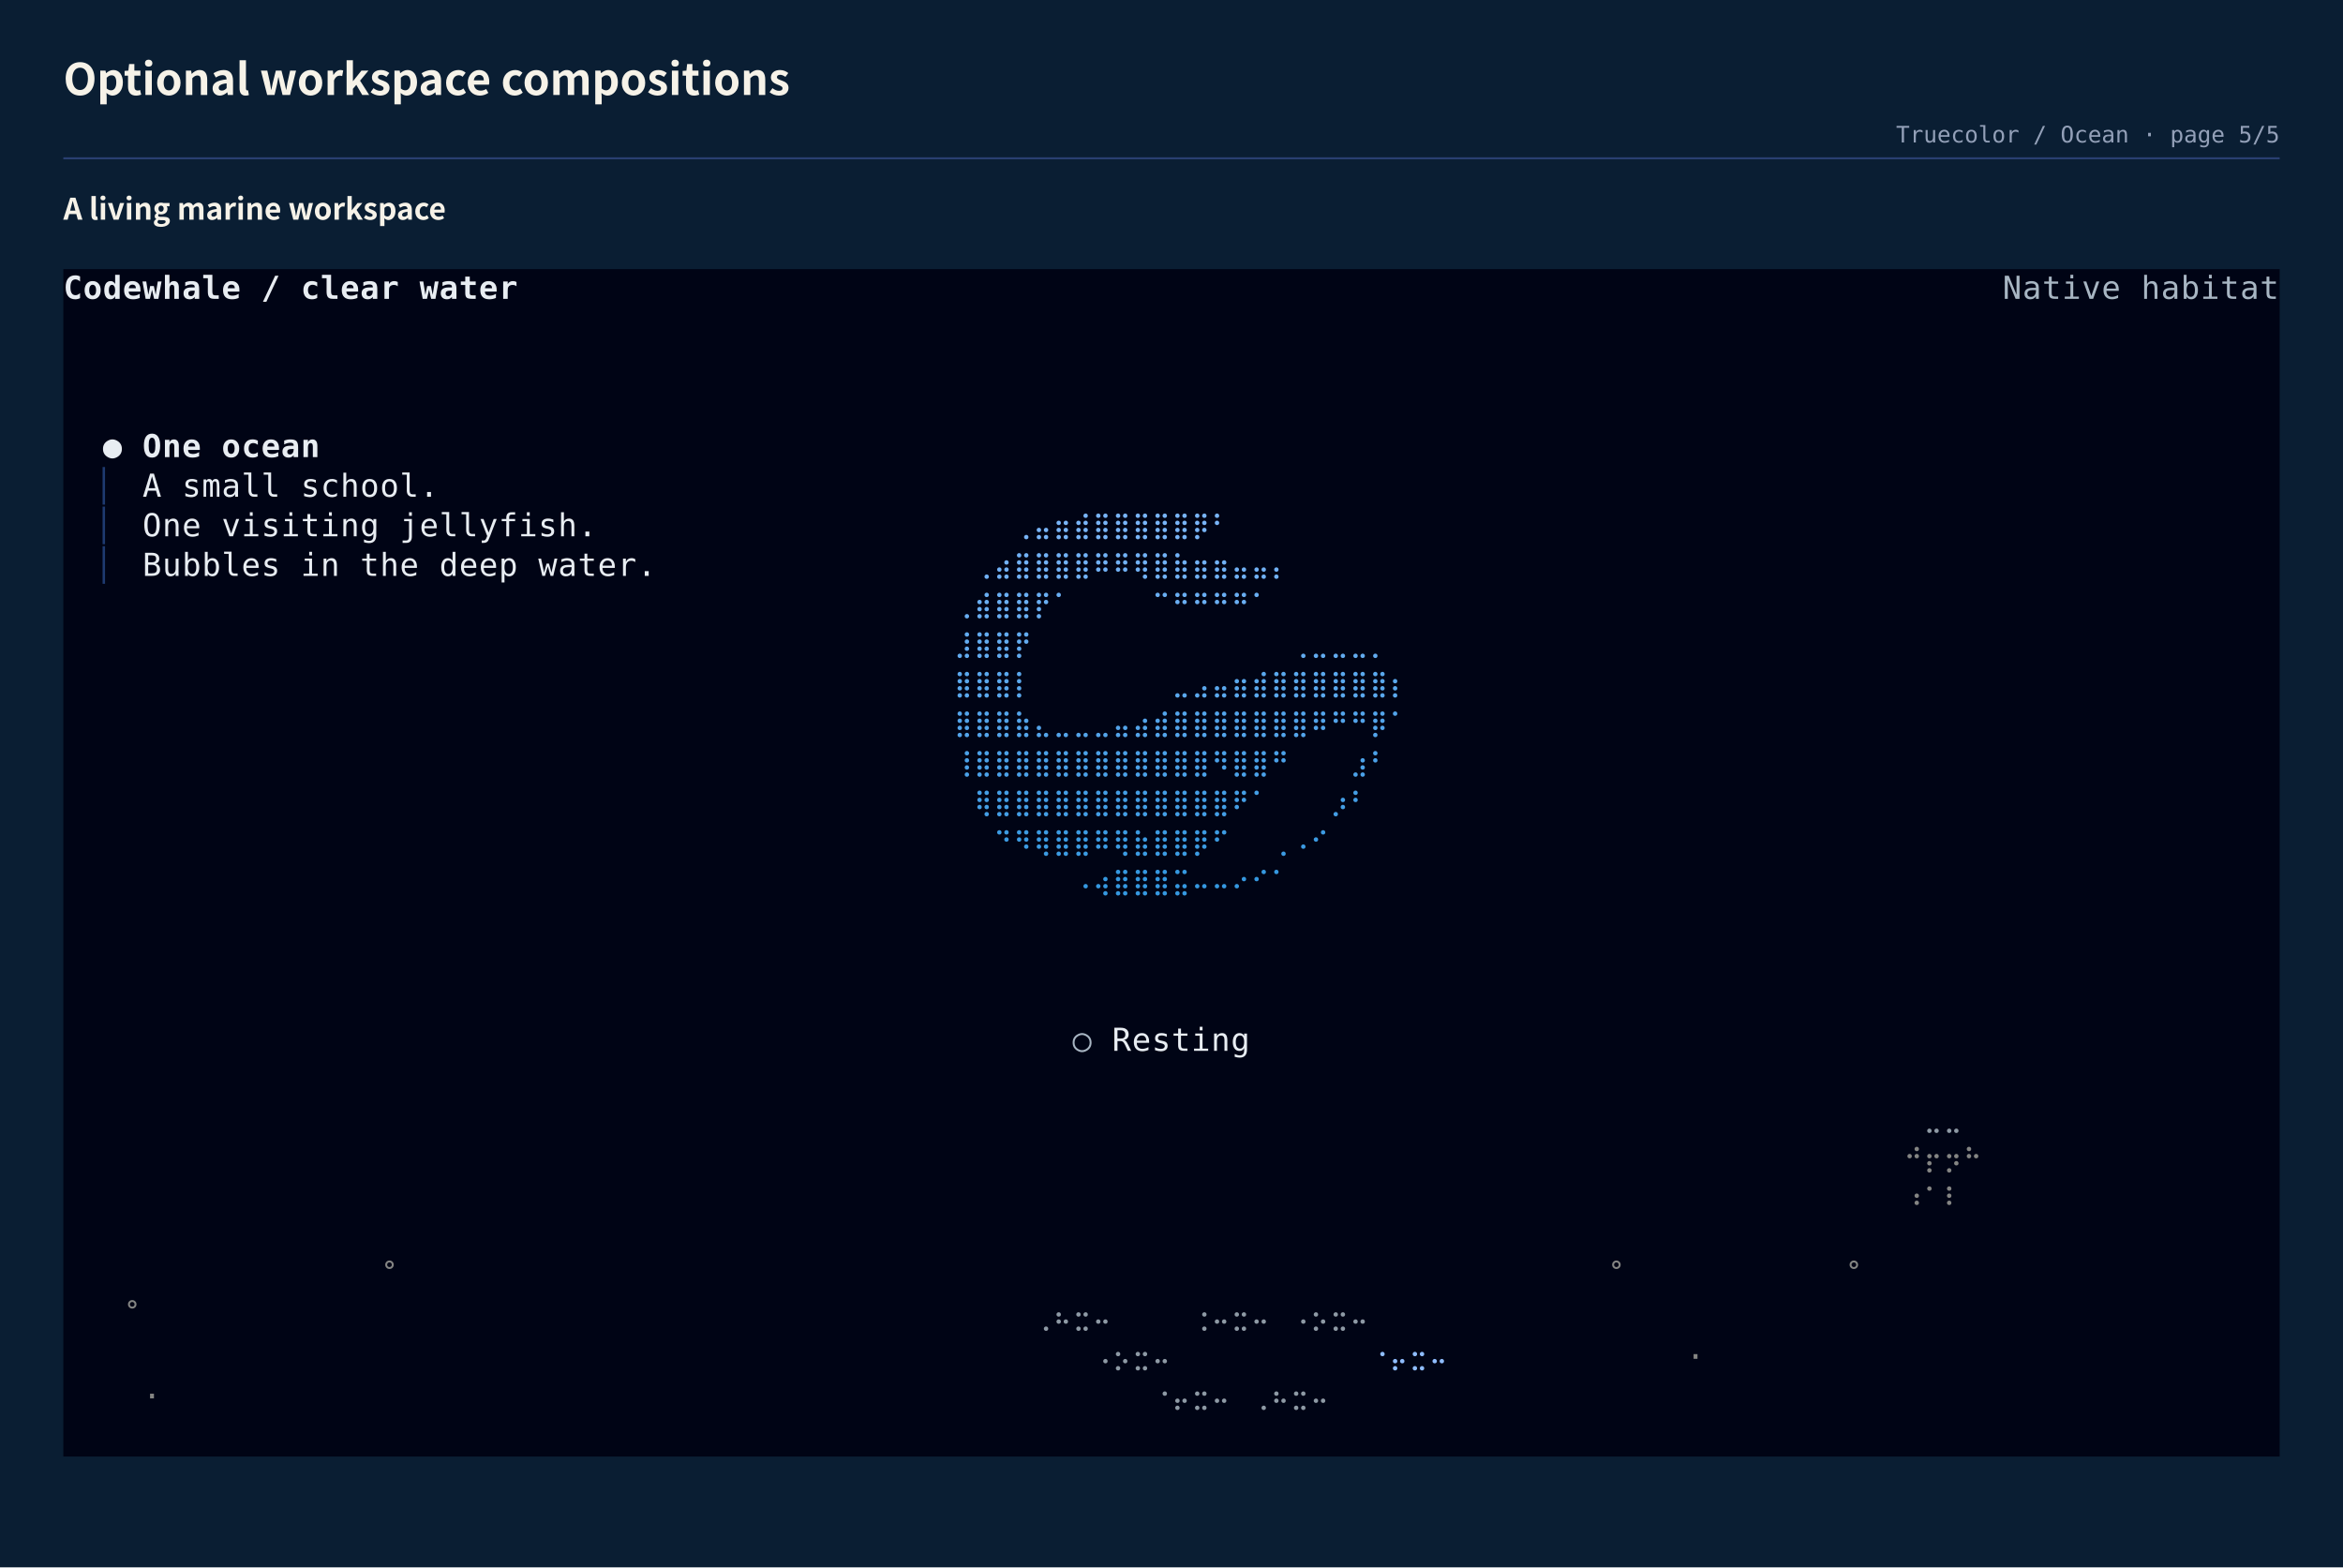
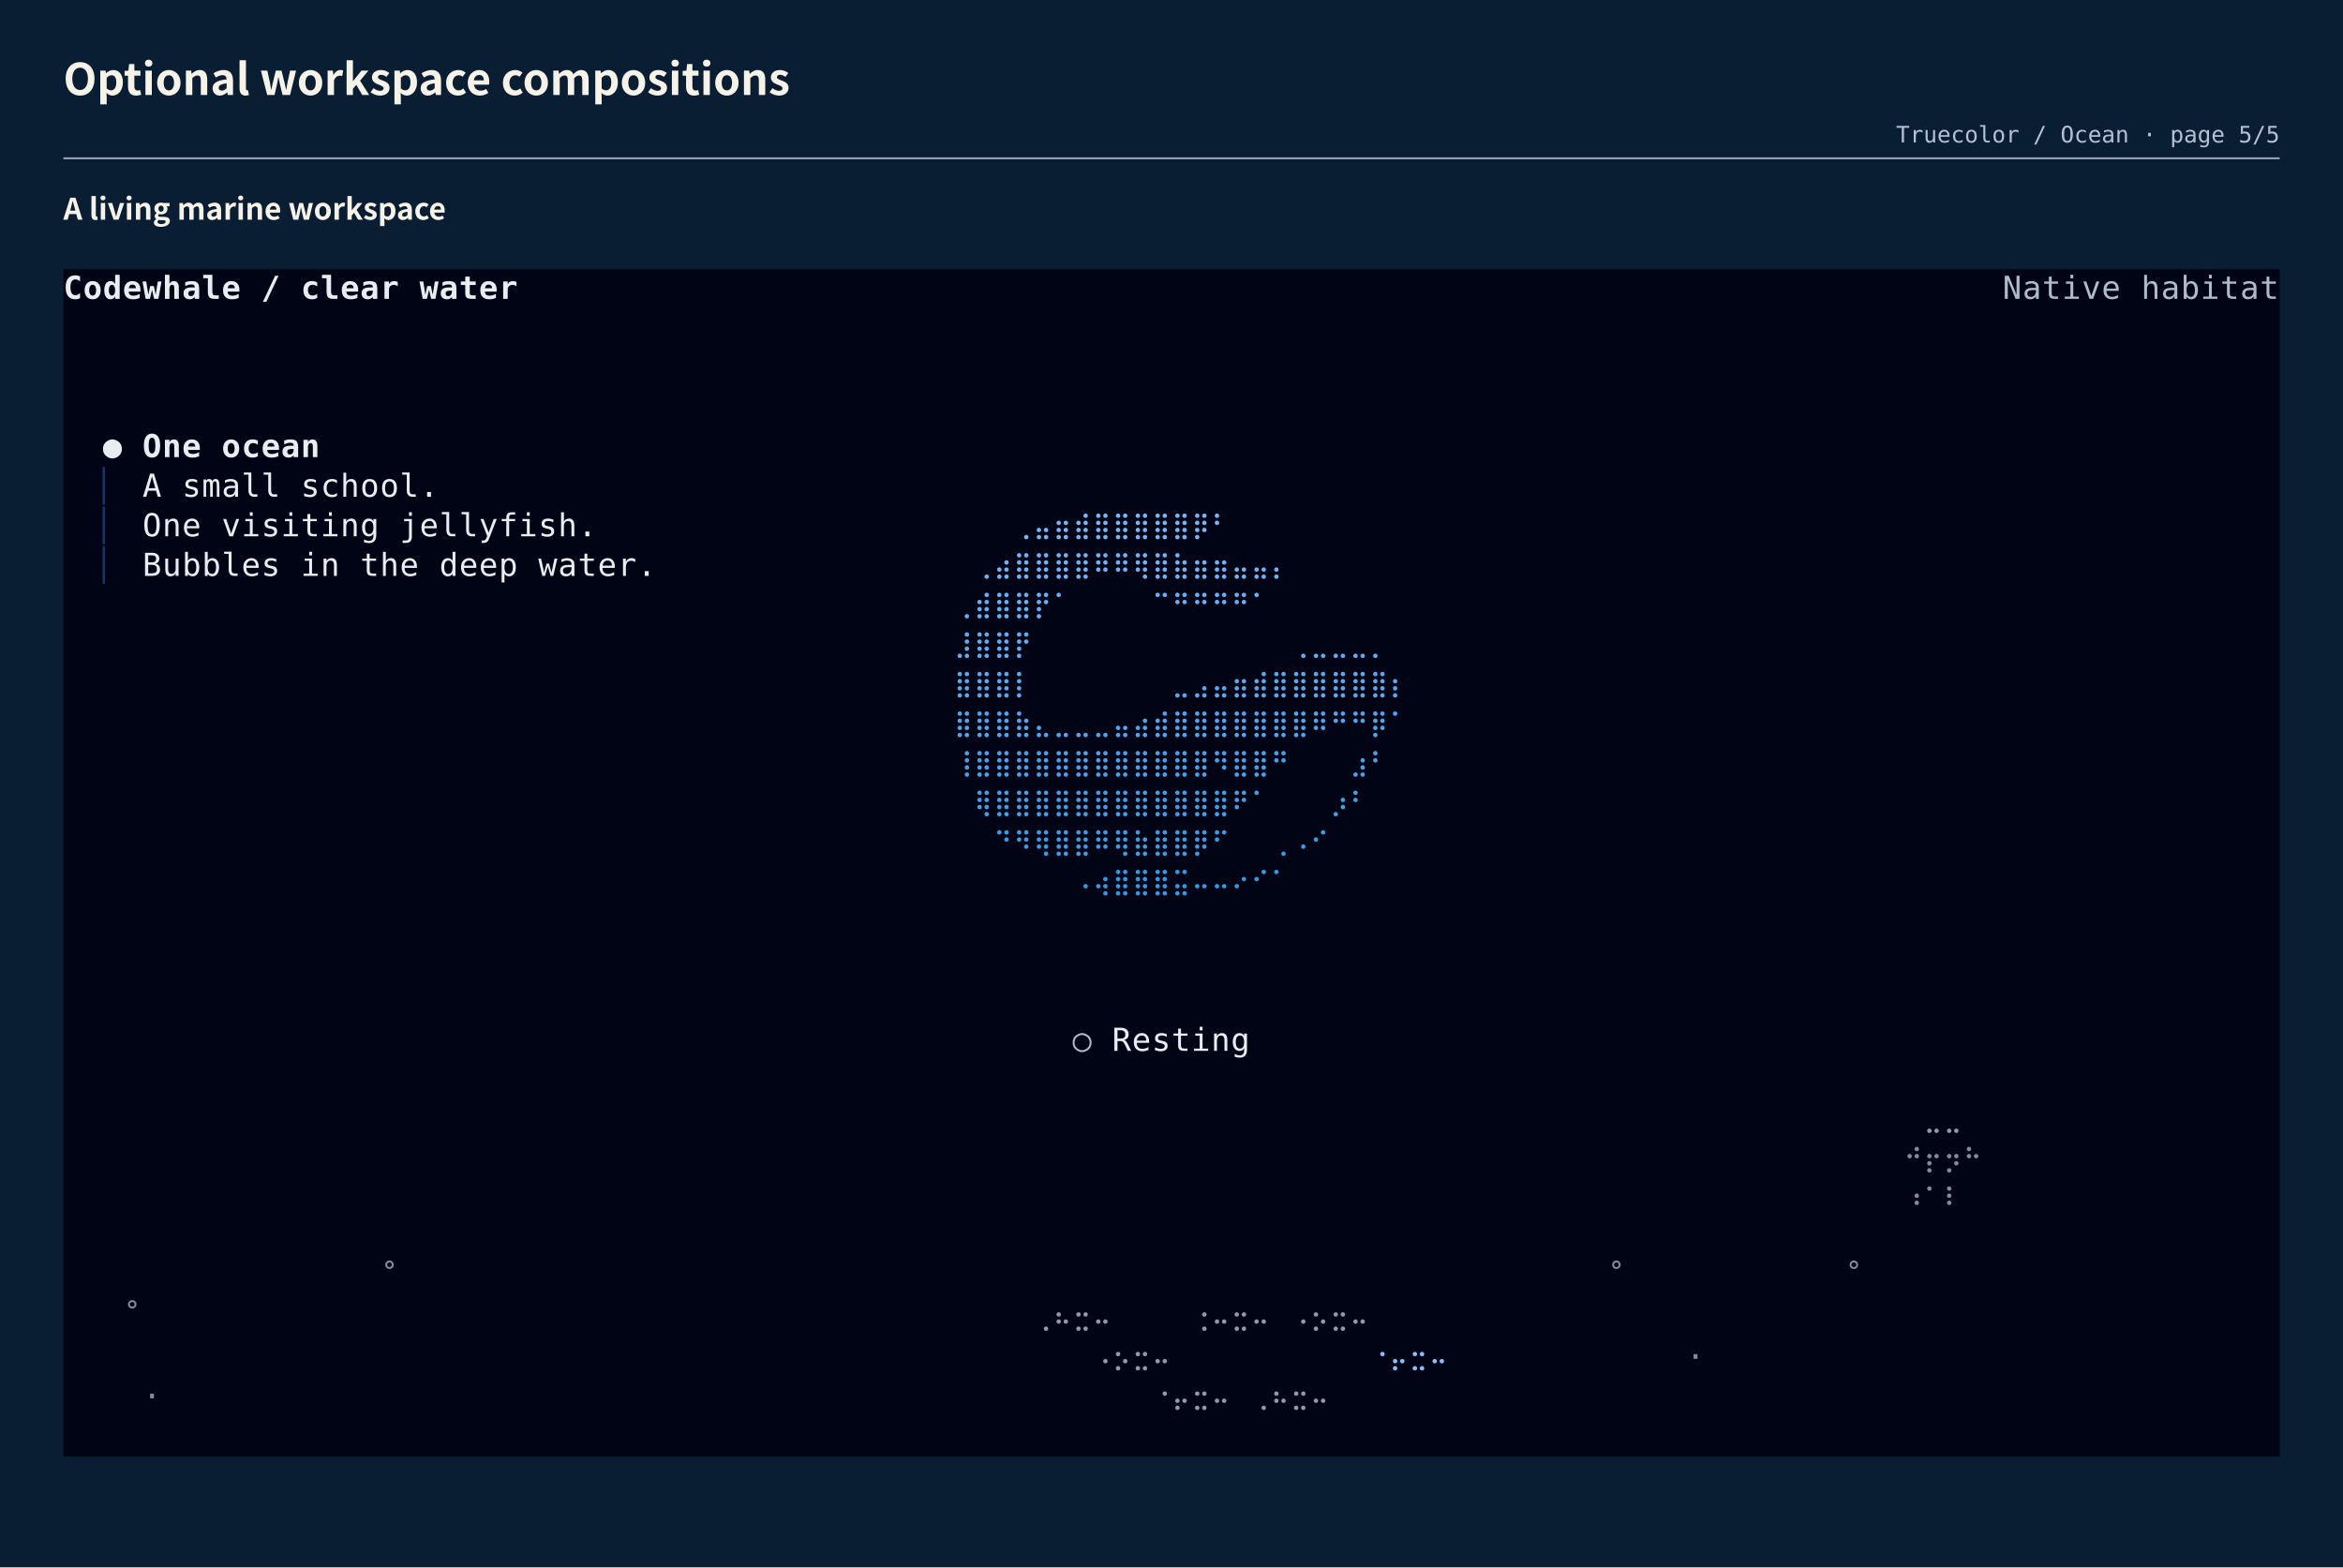
<svg xmlns="http://www.w3.org/2000/svg" width="1184" height="792" viewBox="0 0 1184 792" role="img" aria-labelledby="title desc">
  <rect width="100%" height="100%" fill="#0a1e33" />
  <text x="32" y="48" fill="#f6f2e8" font-family="'Geist Sans','PingFang SC','Hiragino Sans GB','Microsoft YaHei UI','Microsoft YaHei','Noto Sans CJK SC','Noto Sans SC','Source Han Sans SC',-apple-system,BlinkMacSystemFont,'Segoe UI',sans-serif" font-size="22" font-weight="600">Optional workspace compositions</text>
-   <text x="1152" y="72" fill="#93a0b8" font-family="'DejaVu Sans Mono','Cascadia Mono','SFMono-Regular',Consolas,'Liberation Mono',monospace" font-size="11.5" text-anchor="end">Truecolor / Ocean · page 5/5</text>
-   <path d="M32 80H1152" stroke="#2a3f72" stroke-width="1" />
+   <text x="1152" y="72" fill="#b6c0d4" font-family="'DejaVu Sans Mono','Cascadia Mono','SFMono-Regular',Consolas,'Liberation Mono',monospace" font-size="11.5" text-anchor="end">Truecolor / Ocean · page 5/5</text>
+   <path d="M32 80H1152" stroke="#93a0b8" stroke-width="1" />
  <g data-entry="habitat-scene">
    <text x="32" y="111" fill="#f6f2e8" font-family="'Geist Sans','PingFang SC','Hiragino Sans GB','Microsoft YaHei UI','Microsoft YaHei','Noto Sans CJK SC','Noto Sans SC','Source Han Sans SC',-apple-system,BlinkMacSystemFont,'Segoe UI',sans-serif" font-size="15" font-weight="600">A living marine workspace</text>
    <svg width="1120" height="600" viewBox="0 0 1120 600" role="img" x="32" y="136">
      <rect width="100%" height="100%" fill="#000415" />
      <g font-family="'DejaVu Sans Mono','Cascadia Mono','SFMono-Regular',Consolas,'Liberation Mono',monospace" font-size="16" xml:space="preserve">
        <text x="0" y="15" fill="#e8edf2" textLength="10" lengthAdjust="spacingAndGlyphs" font-weight="700">C</text>
        <text x="10" y="15" fill="#e8edf2" textLength="10" lengthAdjust="spacingAndGlyphs" font-weight="700">o</text>
        <text x="20" y="15" fill="#e8edf2" textLength="10" lengthAdjust="spacingAndGlyphs" font-weight="700">d</text>
        <text x="30" y="15" fill="#e8edf2" textLength="10" lengthAdjust="spacingAndGlyphs" font-weight="700">e</text>
        <text x="40" y="15" fill="#e8edf2" textLength="10" lengthAdjust="spacingAndGlyphs" font-weight="700">w</text>
        <text x="50" y="15" fill="#e8edf2" textLength="10" lengthAdjust="spacingAndGlyphs" font-weight="700">h</text>
        <text x="60" y="15" fill="#e8edf2" textLength="10" lengthAdjust="spacingAndGlyphs" font-weight="700">a</text>
        <text x="70" y="15" fill="#e8edf2" textLength="10" lengthAdjust="spacingAndGlyphs" font-weight="700">l</text>
        <text x="80" y="15" fill="#e8edf2" textLength="10" lengthAdjust="spacingAndGlyphs" font-weight="700">e</text>
        <text x="100" y="15" fill="#e8edf2" textLength="10" lengthAdjust="spacingAndGlyphs" font-weight="700">/</text>
        <text x="120" y="15" fill="#e8edf2" textLength="10" lengthAdjust="spacingAndGlyphs" font-weight="700">c</text>
        <text x="130" y="15" fill="#e8edf2" textLength="10" lengthAdjust="spacingAndGlyphs" font-weight="700">l</text>
        <text x="140" y="15" fill="#e8edf2" textLength="10" lengthAdjust="spacingAndGlyphs" font-weight="700">e</text>
        <text x="150" y="15" fill="#e8edf2" textLength="10" lengthAdjust="spacingAndGlyphs" font-weight="700">a</text>
        <text x="160" y="15" fill="#e8edf2" textLength="10" lengthAdjust="spacingAndGlyphs" font-weight="700">r</text>
        <text x="180" y="15" fill="#e8edf2" textLength="10" lengthAdjust="spacingAndGlyphs" font-weight="700">w</text>
        <text x="190" y="15" fill="#e8edf2" textLength="10" lengthAdjust="spacingAndGlyphs" font-weight="700">a</text>
        <text x="200" y="15" fill="#e8edf2" textLength="10" lengthAdjust="spacingAndGlyphs" font-weight="700">t</text>
        <text x="210" y="15" fill="#e8edf2" textLength="10" lengthAdjust="spacingAndGlyphs" font-weight="700">e</text>
        <text x="220" y="15" fill="#e8edf2" textLength="10" lengthAdjust="spacingAndGlyphs" font-weight="700">r</text>
-         <text x="980" y="15" fill="#a8b6c3" textLength="10" lengthAdjust="spacingAndGlyphs">N</text>
-         <text x="990" y="15" fill="#a8b6c3" textLength="10" lengthAdjust="spacingAndGlyphs">a</text>
-         <text x="1000" y="15" fill="#a8b6c3" textLength="10" lengthAdjust="spacingAndGlyphs">t</text>
-         <text x="1010" y="15" fill="#a8b6c3" textLength="10" lengthAdjust="spacingAndGlyphs">i</text>
-         <text x="1020" y="15" fill="#a8b6c3" textLength="10" lengthAdjust="spacingAndGlyphs">v</text>
-         <text x="1030" y="15" fill="#a8b6c3" textLength="10" lengthAdjust="spacingAndGlyphs">e</text>
-         <text x="1050" y="15" fill="#a8b6c3" textLength="10" lengthAdjust="spacingAndGlyphs">h</text>
-         <text x="1060" y="15" fill="#a8b6c3" textLength="10" lengthAdjust="spacingAndGlyphs">a</text>
-         <text x="1070" y="15" fill="#a8b6c3" textLength="10" lengthAdjust="spacingAndGlyphs">b</text>
-         <text x="1080" y="15" fill="#a8b6c3" textLength="10" lengthAdjust="spacingAndGlyphs">i</text>
-         <text x="1090" y="15" fill="#a8b6c3" textLength="10" lengthAdjust="spacingAndGlyphs">t</text>
-         <text x="1100" y="15" fill="#a8b6c3" textLength="10" lengthAdjust="spacingAndGlyphs">a</text>
-         <text x="1110" y="15" fill="#a8b6c3" textLength="10" lengthAdjust="spacingAndGlyphs">t</text>
+         <text x="980" y="15" fill="#aebcc9" textLength="10" lengthAdjust="spacingAndGlyphs">N</text>
+         <text x="990" y="15" fill="#aebcc9" textLength="10" lengthAdjust="spacingAndGlyphs">a</text>
+         <text x="1000" y="15" fill="#aebcc9" textLength="10" lengthAdjust="spacingAndGlyphs">t</text>
+         <text x="1010" y="15" fill="#aebcc9" textLength="10" lengthAdjust="spacingAndGlyphs">i</text>
+         <text x="1020" y="15" fill="#aebcc9" textLength="10" lengthAdjust="spacingAndGlyphs">v</text>
+         <text x="1030" y="15" fill="#aebcc9" textLength="10" lengthAdjust="spacingAndGlyphs">e</text>
+         <text x="1050" y="15" fill="#aebcc9" textLength="10" lengthAdjust="spacingAndGlyphs">h</text>
+         <text x="1060" y="15" fill="#aebcc9" textLength="10" lengthAdjust="spacingAndGlyphs">a</text>
+         <text x="1070" y="15" fill="#aebcc9" textLength="10" lengthAdjust="spacingAndGlyphs">b</text>
+         <text x="1080" y="15" fill="#aebcc9" textLength="10" lengthAdjust="spacingAndGlyphs">i</text>
+         <text x="1090" y="15" fill="#aebcc9" textLength="10" lengthAdjust="spacingAndGlyphs">t</text>
+         <text x="1100" y="15" fill="#aebcc9" textLength="10" lengthAdjust="spacingAndGlyphs">a</text>
+         <text x="1110" y="15" fill="#aebcc9" textLength="10" lengthAdjust="spacingAndGlyphs">t</text>
        <text x="20" y="95" fill="#e8edf2" textLength="10" lengthAdjust="spacingAndGlyphs">●</text>
        <text x="40" y="95" fill="#e8edf2" textLength="10" lengthAdjust="spacingAndGlyphs" font-weight="700">O</text>
        <text x="50" y="95" fill="#e8edf2" textLength="10" lengthAdjust="spacingAndGlyphs" font-weight="700">n</text>
        <text x="60" y="95" fill="#e8edf2" textLength="10" lengthAdjust="spacingAndGlyphs" font-weight="700">e</text>
        <text x="80" y="95" fill="#e8edf2" textLength="10" lengthAdjust="spacingAndGlyphs" font-weight="700">o</text>
        <text x="90" y="95" fill="#e8edf2" textLength="10" lengthAdjust="spacingAndGlyphs" font-weight="700">c</text>
        <text x="100" y="95" fill="#e8edf2" textLength="10" lengthAdjust="spacingAndGlyphs" font-weight="700">e</text>
        <text x="110" y="95" fill="#e8edf2" textLength="10" lengthAdjust="spacingAndGlyphs" font-weight="700">a</text>
        <text x="120" y="95" fill="#e8edf2" textLength="10" lengthAdjust="spacingAndGlyphs" font-weight="700">n</text>
-         <text x="20" y="115" fill="#1e3a70" textLength="10" lengthAdjust="spacingAndGlyphs">▏</text>
+         <text x="20" y="115" fill="#15336c" textLength="10" lengthAdjust="spacingAndGlyphs">▏</text>
        <text x="40" y="115" fill="#e8edf2" textLength="10" lengthAdjust="spacingAndGlyphs">A</text>
        <text x="60" y="115" fill="#e8edf2" textLength="10" lengthAdjust="spacingAndGlyphs">s</text>
        <text x="70" y="115" fill="#e8edf2" textLength="10" lengthAdjust="spacingAndGlyphs">m</text>
        <text x="80" y="115" fill="#e8edf2" textLength="10" lengthAdjust="spacingAndGlyphs">a</text>
        <text x="90" y="115" fill="#e8edf2" textLength="10" lengthAdjust="spacingAndGlyphs">l</text>
        <text x="100" y="115" fill="#e8edf2" textLength="10" lengthAdjust="spacingAndGlyphs">l</text>
        <text x="120" y="115" fill="#e8edf2" textLength="10" lengthAdjust="spacingAndGlyphs">s</text>
        <text x="130" y="115" fill="#e8edf2" textLength="10" lengthAdjust="spacingAndGlyphs">c</text>
        <text x="140" y="115" fill="#e8edf2" textLength="10" lengthAdjust="spacingAndGlyphs">h</text>
        <text x="150" y="115" fill="#e8edf2" textLength="10" lengthAdjust="spacingAndGlyphs">o</text>
        <text x="160" y="115" fill="#e8edf2" textLength="10" lengthAdjust="spacingAndGlyphs">o</text>
        <text x="170" y="115" fill="#e8edf2" textLength="10" lengthAdjust="spacingAndGlyphs">l</text>
        <text x="180" y="115" fill="#e8edf2" textLength="10" lengthAdjust="spacingAndGlyphs">.</text>
-         <text x="20" y="135" fill="#1e3a70" textLength="10" lengthAdjust="spacingAndGlyphs">▏</text>
+         <text x="20" y="135" fill="#15336c" textLength="10" lengthAdjust="spacingAndGlyphs">▏</text>
        <text x="40" y="135" fill="#e8edf2" textLength="10" lengthAdjust="spacingAndGlyphs">O</text>
        <text x="50" y="135" fill="#e8edf2" textLength="10" lengthAdjust="spacingAndGlyphs">n</text>
        <text x="60" y="135" fill="#e8edf2" textLength="10" lengthAdjust="spacingAndGlyphs">e</text>
        <text x="80" y="135" fill="#e8edf2" textLength="10" lengthAdjust="spacingAndGlyphs">v</text>
        <text x="90" y="135" fill="#e8edf2" textLength="10" lengthAdjust="spacingAndGlyphs">i</text>
        <text x="100" y="135" fill="#e8edf2" textLength="10" lengthAdjust="spacingAndGlyphs">s</text>
        <text x="110" y="135" fill="#e8edf2" textLength="10" lengthAdjust="spacingAndGlyphs">i</text>
        <text x="120" y="135" fill="#e8edf2" textLength="10" lengthAdjust="spacingAndGlyphs">t</text>
        <text x="130" y="135" fill="#e8edf2" textLength="10" lengthAdjust="spacingAndGlyphs">i</text>
        <text x="140" y="135" fill="#e8edf2" textLength="10" lengthAdjust="spacingAndGlyphs">n</text>
        <text x="150" y="135" fill="#e8edf2" textLength="10" lengthAdjust="spacingAndGlyphs">g</text>
        <text x="170" y="135" fill="#e8edf2" textLength="10" lengthAdjust="spacingAndGlyphs">j</text>
        <text x="180" y="135" fill="#e8edf2" textLength="10" lengthAdjust="spacingAndGlyphs">e</text>
        <text x="190" y="135" fill="#e8edf2" textLength="10" lengthAdjust="spacingAndGlyphs">l</text>
        <text x="200" y="135" fill="#e8edf2" textLength="10" lengthAdjust="spacingAndGlyphs">l</text>
        <text x="210" y="135" fill="#e8edf2" textLength="10" lengthAdjust="spacingAndGlyphs">y</text>
        <text x="220" y="135" fill="#e8edf2" textLength="10" lengthAdjust="spacingAndGlyphs">f</text>
        <text x="230" y="135" fill="#e8edf2" textLength="10" lengthAdjust="spacingAndGlyphs">i</text>
        <text x="240" y="135" fill="#e8edf2" textLength="10" lengthAdjust="spacingAndGlyphs">s</text>
        <text x="250" y="135" fill="#e8edf2" textLength="10" lengthAdjust="spacingAndGlyphs">h</text>
        <text x="260" y="135" fill="#e8edf2" textLength="10" lengthAdjust="spacingAndGlyphs">.</text>
        <text x="480" y="135" fill="#78b4f7" textLength="10" lengthAdjust="spacingAndGlyphs">⢀</text>
        <text x="490" y="135" fill="#78b4f7" textLength="10" lengthAdjust="spacingAndGlyphs">⣤</text>
        <text x="500" y="135" fill="#78b4f7" textLength="10" lengthAdjust="spacingAndGlyphs">⣶</text>
        <text x="510" y="135" fill="#78b4f7" textLength="10" lengthAdjust="spacingAndGlyphs">⣾</text>
        <text x="520" y="135" fill="#78b4f7" textLength="10" lengthAdjust="spacingAndGlyphs">⣿</text>
        <text x="530" y="135" fill="#78b4f7" textLength="10" lengthAdjust="spacingAndGlyphs">⣿</text>
        <text x="540" y="135" fill="#78b4f7" textLength="10" lengthAdjust="spacingAndGlyphs">⣿</text>
        <text x="550" y="135" fill="#78b4f7" textLength="10" lengthAdjust="spacingAndGlyphs">⣿</text>
        <text x="560" y="135" fill="#78b4f7" textLength="10" lengthAdjust="spacingAndGlyphs">⣿</text>
        <text x="570" y="135" fill="#78b4f7" textLength="10" lengthAdjust="spacingAndGlyphs">⡿</text>
        <text x="580" y="135" fill="#78b4f7" textLength="10" lengthAdjust="spacingAndGlyphs">⠃</text>
-         <text x="20" y="155" fill="#1e3a70" textLength="10" lengthAdjust="spacingAndGlyphs">▏</text>
+         <text x="20" y="155" fill="#15336c" textLength="10" lengthAdjust="spacingAndGlyphs">▏</text>
        <text x="40" y="155" fill="#e8edf2" textLength="10" lengthAdjust="spacingAndGlyphs">B</text>
        <text x="50" y="155" fill="#e8edf2" textLength="10" lengthAdjust="spacingAndGlyphs">u</text>
        <text x="60" y="155" fill="#e8edf2" textLength="10" lengthAdjust="spacingAndGlyphs">b</text>
        <text x="70" y="155" fill="#e8edf2" textLength="10" lengthAdjust="spacingAndGlyphs">b</text>
        <text x="80" y="155" fill="#e8edf2" textLength="10" lengthAdjust="spacingAndGlyphs">l</text>
        <text x="90" y="155" fill="#e8edf2" textLength="10" lengthAdjust="spacingAndGlyphs">e</text>
        <text x="100" y="155" fill="#e8edf2" textLength="10" lengthAdjust="spacingAndGlyphs">s</text>
        <text x="120" y="155" fill="#e8edf2" textLength="10" lengthAdjust="spacingAndGlyphs">i</text>
        <text x="130" y="155" fill="#e8edf2" textLength="10" lengthAdjust="spacingAndGlyphs">n</text>
        <text x="150" y="155" fill="#e8edf2" textLength="10" lengthAdjust="spacingAndGlyphs">t</text>
        <text x="160" y="155" fill="#e8edf2" textLength="10" lengthAdjust="spacingAndGlyphs">h</text>
        <text x="170" y="155" fill="#e8edf2" textLength="10" lengthAdjust="spacingAndGlyphs">e</text>
        <text x="190" y="155" fill="#e8edf2" textLength="10" lengthAdjust="spacingAndGlyphs">d</text>
        <text x="200" y="155" fill="#e8edf2" textLength="10" lengthAdjust="spacingAndGlyphs">e</text>
        <text x="210" y="155" fill="#e8edf2" textLength="10" lengthAdjust="spacingAndGlyphs">e</text>
        <text x="220" y="155" fill="#e8edf2" textLength="10" lengthAdjust="spacingAndGlyphs">p</text>
        <text x="240" y="155" fill="#e8edf2" textLength="10" lengthAdjust="spacingAndGlyphs">w</text>
        <text x="250" y="155" fill="#e8edf2" textLength="10" lengthAdjust="spacingAndGlyphs">a</text>
        <text x="260" y="155" fill="#e8edf2" textLength="10" lengthAdjust="spacingAndGlyphs">t</text>
        <text x="270" y="155" fill="#e8edf2" textLength="10" lengthAdjust="spacingAndGlyphs">e</text>
        <text x="280" y="155" fill="#e8edf2" textLength="10" lengthAdjust="spacingAndGlyphs">r</text>
        <text x="290" y="155" fill="#e8edf2" textLength="10" lengthAdjust="spacingAndGlyphs">.</text>
        <text x="460" y="155" fill="#71b1f5" textLength="10" lengthAdjust="spacingAndGlyphs">⢀</text>
        <text x="470" y="155" fill="#71b1f5" textLength="10" lengthAdjust="spacingAndGlyphs">⣴</text>
        <text x="480" y="155" fill="#71b1f5" textLength="10" lengthAdjust="spacingAndGlyphs">⣿</text>
        <text x="490" y="155" fill="#71b1f5" textLength="10" lengthAdjust="spacingAndGlyphs">⣿</text>
        <text x="500" y="155" fill="#71b1f5" textLength="10" lengthAdjust="spacingAndGlyphs">⣿</text>
        <text x="510" y="155" fill="#71b1f5" textLength="10" lengthAdjust="spacingAndGlyphs">⣿</text>
        <text x="520" y="155" fill="#71b1f5" textLength="10" lengthAdjust="spacingAndGlyphs">⠿</text>
        <text x="530" y="155" fill="#71b1f5" textLength="10" lengthAdjust="spacingAndGlyphs">⠿</text>
        <text x="540" y="155" fill="#71b1f5" textLength="10" lengthAdjust="spacingAndGlyphs">⢿</text>
        <text x="550" y="155" fill="#71b1f5" textLength="10" lengthAdjust="spacingAndGlyphs">⣿</text>
        <text x="560" y="155" fill="#71b1f5" textLength="10" lengthAdjust="spacingAndGlyphs">⣷</text>
        <text x="570" y="155" fill="#71b1f5" textLength="10" lengthAdjust="spacingAndGlyphs">⣶</text>
        <text x="580" y="155" fill="#71b1f5" textLength="10" lengthAdjust="spacingAndGlyphs">⣶</text>
        <text x="590" y="155" fill="#71b1f5" textLength="10" lengthAdjust="spacingAndGlyphs">⣤</text>
        <text x="600" y="155" fill="#71b1f5" textLength="10" lengthAdjust="spacingAndGlyphs">⣤</text>
        <text x="610" y="155" fill="#71b1f5" textLength="10" lengthAdjust="spacingAndGlyphs">⡄</text>
        <text x="450" y="175" fill="#69aef2" textLength="10" lengthAdjust="spacingAndGlyphs">⢀</text>
        <text x="460" y="175" fill="#69aef2" textLength="10" lengthAdjust="spacingAndGlyphs">⣾</text>
        <text x="470" y="175" fill="#69aef2" textLength="10" lengthAdjust="spacingAndGlyphs">⣿</text>
        <text x="480" y="175" fill="#69aef2" textLength="10" lengthAdjust="spacingAndGlyphs">⣿</text>
        <text x="490" y="175" fill="#69aef2" textLength="10" lengthAdjust="spacingAndGlyphs">⡟</text>
        <text x="500" y="175" fill="#69aef2" textLength="10" lengthAdjust="spacingAndGlyphs">⠁</text>
        <text x="550" y="175" fill="#69aef2" textLength="10" lengthAdjust="spacingAndGlyphs">⠉</text>
        <text x="560" y="175" fill="#69aef2" textLength="10" lengthAdjust="spacingAndGlyphs">⠛</text>
        <text x="570" y="175" fill="#69aef2" textLength="10" lengthAdjust="spacingAndGlyphs">⠛</text>
        <text x="580" y="175" fill="#69aef2" textLength="10" lengthAdjust="spacingAndGlyphs">⠛</text>
        <text x="590" y="175" fill="#69aef2" textLength="10" lengthAdjust="spacingAndGlyphs">⠛</text>
        <text x="600" y="175" fill="#69aef2" textLength="10" lengthAdjust="spacingAndGlyphs">⠁</text>
        <text x="450" y="195" fill="#62abef" textLength="10" lengthAdjust="spacingAndGlyphs">⣸</text>
        <text x="460" y="195" fill="#62abef" textLength="10" lengthAdjust="spacingAndGlyphs">⣿</text>
        <text x="470" y="195" fill="#62abef" textLength="10" lengthAdjust="spacingAndGlyphs">⣿</text>
        <text x="480" y="195" fill="#62abef" textLength="10" lengthAdjust="spacingAndGlyphs">⡟</text>
        <text x="620" y="195" fill="#62abef" textLength="10" lengthAdjust="spacingAndGlyphs">⢀</text>
        <text x="630" y="195" fill="#62abef" textLength="10" lengthAdjust="spacingAndGlyphs">⣀</text>
        <text x="640" y="195" fill="#62abef" textLength="10" lengthAdjust="spacingAndGlyphs">⣀</text>
        <text x="650" y="195" fill="#62abef" textLength="10" lengthAdjust="spacingAndGlyphs">⣀</text>
        <text x="660" y="195" fill="#62abef" textLength="10" lengthAdjust="spacingAndGlyphs">⡀</text>
        <text x="450" y="215" fill="#5aa8ed" textLength="10" lengthAdjust="spacingAndGlyphs">⣿</text>
        <text x="460" y="215" fill="#5aa8ed" textLength="10" lengthAdjust="spacingAndGlyphs">⣿</text>
        <text x="470" y="215" fill="#5aa8ed" textLength="10" lengthAdjust="spacingAndGlyphs">⣿</text>
        <text x="480" y="215" fill="#5aa8ed" textLength="10" lengthAdjust="spacingAndGlyphs">⡇</text>
        <text x="560" y="215" fill="#5aa8ed" textLength="10" lengthAdjust="spacingAndGlyphs">⣀</text>
        <text x="570" y="215" fill="#5aa8ed" textLength="10" lengthAdjust="spacingAndGlyphs">⣠</text>
        <text x="580" y="215" fill="#5aa8ed" textLength="10" lengthAdjust="spacingAndGlyphs">⣤</text>
        <text x="590" y="215" fill="#5aa8ed" textLength="10" lengthAdjust="spacingAndGlyphs">⣶</text>
        <text x="600" y="215" fill="#5aa8ed" textLength="10" lengthAdjust="spacingAndGlyphs">⣾</text>
        <text x="610" y="215" fill="#5aa8ed" textLength="10" lengthAdjust="spacingAndGlyphs">⣿</text>
        <text x="620" y="215" fill="#5aa8ed" textLength="10" lengthAdjust="spacingAndGlyphs">⣿</text>
        <text x="630" y="215" fill="#5aa8ed" textLength="10" lengthAdjust="spacingAndGlyphs">⣿</text>
        <text x="640" y="215" fill="#5aa8ed" textLength="10" lengthAdjust="spacingAndGlyphs">⣿</text>
        <text x="650" y="215" fill="#5aa8ed" textLength="10" lengthAdjust="spacingAndGlyphs">⣿</text>
        <text x="660" y="215" fill="#5aa8ed" textLength="10" lengthAdjust="spacingAndGlyphs">⣿</text>
        <text x="670" y="215" fill="#5aa8ed" textLength="10" lengthAdjust="spacingAndGlyphs">⡆</text>
        <text x="450" y="235" fill="#53a4ea" textLength="10" lengthAdjust="spacingAndGlyphs">⣿</text>
        <text x="460" y="235" fill="#53a4ea" textLength="10" lengthAdjust="spacingAndGlyphs">⣿</text>
        <text x="470" y="235" fill="#53a4ea" textLength="10" lengthAdjust="spacingAndGlyphs">⣿</text>
        <text x="480" y="235" fill="#53a4ea" textLength="10" lengthAdjust="spacingAndGlyphs">⣷</text>
        <text x="490" y="235" fill="#53a4ea" textLength="10" lengthAdjust="spacingAndGlyphs">⣄</text>
        <text x="500" y="235" fill="#53a4ea" textLength="10" lengthAdjust="spacingAndGlyphs">⣀</text>
        <text x="510" y="235" fill="#53a4ea" textLength="10" lengthAdjust="spacingAndGlyphs">⣀</text>
        <text x="520" y="235" fill="#53a4ea" textLength="10" lengthAdjust="spacingAndGlyphs">⣀</text>
        <text x="530" y="235" fill="#53a4ea" textLength="10" lengthAdjust="spacingAndGlyphs">⣤</text>
        <text x="540" y="235" fill="#53a4ea" textLength="10" lengthAdjust="spacingAndGlyphs">⣴</text>
        <text x="550" y="235" fill="#53a4ea" textLength="10" lengthAdjust="spacingAndGlyphs">⣾</text>
        <text x="560" y="235" fill="#53a4ea" textLength="10" lengthAdjust="spacingAndGlyphs">⣿</text>
        <text x="570" y="235" fill="#53a4ea" textLength="10" lengthAdjust="spacingAndGlyphs">⣿</text>
        <text x="580" y="235" fill="#53a4ea" textLength="10" lengthAdjust="spacingAndGlyphs">⣿</text>
        <text x="590" y="235" fill="#53a4ea" textLength="10" lengthAdjust="spacingAndGlyphs">⣿</text>
        <text x="600" y="235" fill="#53a4ea" textLength="10" lengthAdjust="spacingAndGlyphs">⣿</text>
        <text x="610" y="235" fill="#53a4ea" textLength="10" lengthAdjust="spacingAndGlyphs">⣿</text>
        <text x="620" y="235" fill="#53a4ea" textLength="10" lengthAdjust="spacingAndGlyphs">⣿</text>
        <text x="630" y="235" fill="#53a4ea" textLength="10" lengthAdjust="spacingAndGlyphs">⠿</text>
        <text x="640" y="235" fill="#53a4ea" textLength="10" lengthAdjust="spacingAndGlyphs">⠛</text>
        <text x="650" y="235" fill="#53a4ea" textLength="10" lengthAdjust="spacingAndGlyphs">⠛</text>
        <text x="660" y="235" fill="#53a4ea" textLength="10" lengthAdjust="spacingAndGlyphs">⡿</text>
        <text x="670" y="235" fill="#53a4ea" textLength="10" lengthAdjust="spacingAndGlyphs">⠁</text>
        <text x="450" y="255" fill="#4ba1e8" textLength="10" lengthAdjust="spacingAndGlyphs">⢸</text>
        <text x="460" y="255" fill="#4ba1e8" textLength="10" lengthAdjust="spacingAndGlyphs">⣿</text>
        <text x="470" y="255" fill="#4ba1e8" textLength="10" lengthAdjust="spacingAndGlyphs">⣿</text>
        <text x="480" y="255" fill="#4ba1e8" textLength="10" lengthAdjust="spacingAndGlyphs">⣿</text>
        <text x="490" y="255" fill="#4ba1e8" textLength="10" lengthAdjust="spacingAndGlyphs">⣿</text>
        <text x="500" y="255" fill="#4ba1e8" textLength="10" lengthAdjust="spacingAndGlyphs">⣿</text>
        <text x="510" y="255" fill="#4ba1e8" textLength="10" lengthAdjust="spacingAndGlyphs">⣿</text>
        <text x="520" y="255" fill="#4ba1e8" textLength="10" lengthAdjust="spacingAndGlyphs">⣿</text>
        <text x="530" y="255" fill="#4ba1e8" textLength="10" lengthAdjust="spacingAndGlyphs">⣿</text>
        <text x="540" y="255" fill="#4ba1e8" textLength="10" lengthAdjust="spacingAndGlyphs">⣿</text>
        <text x="550" y="255" fill="#4ba1e8" textLength="10" lengthAdjust="spacingAndGlyphs">⣿</text>
        <text x="560" y="255" fill="#4ba1e8" textLength="10" lengthAdjust="spacingAndGlyphs">⣿</text>
        <text x="570" y="255" fill="#4ba1e8" textLength="10" lengthAdjust="spacingAndGlyphs">⣿</text>
        <text x="580" y="255" fill="#4ba1e8" textLength="10" lengthAdjust="spacingAndGlyphs">⠻</text>
        <text x="590" y="255" fill="#4ba1e8" textLength="10" lengthAdjust="spacingAndGlyphs">⣿</text>
        <text x="600" y="255" fill="#4ba1e8" textLength="10" lengthAdjust="spacingAndGlyphs">⣿</text>
        <text x="610" y="255" fill="#4ba1e8" textLength="10" lengthAdjust="spacingAndGlyphs">⠛</text>
        <text x="650" y="255" fill="#4ba1e8" textLength="10" lengthAdjust="spacingAndGlyphs">⣰</text>
        <text x="660" y="255" fill="#4ba1e8" textLength="10" lengthAdjust="spacingAndGlyphs">⠃</text>
        <text x="460" y="275" fill="#449ee5" textLength="10" lengthAdjust="spacingAndGlyphs">⢿</text>
        <text x="470" y="275" fill="#449ee5" textLength="10" lengthAdjust="spacingAndGlyphs">⣿</text>
        <text x="480" y="275" fill="#449ee5" textLength="10" lengthAdjust="spacingAndGlyphs">⣿</text>
        <text x="490" y="275" fill="#449ee5" textLength="10" lengthAdjust="spacingAndGlyphs">⣿</text>
        <text x="500" y="275" fill="#449ee5" textLength="10" lengthAdjust="spacingAndGlyphs">⣿</text>
        <text x="510" y="275" fill="#449ee5" textLength="10" lengthAdjust="spacingAndGlyphs">⣿</text>
        <text x="520" y="275" fill="#449ee5" textLength="10" lengthAdjust="spacingAndGlyphs">⣿</text>
        <text x="530" y="275" fill="#449ee5" textLength="10" lengthAdjust="spacingAndGlyphs">⣿</text>
        <text x="540" y="275" fill="#449ee5" textLength="10" lengthAdjust="spacingAndGlyphs">⣿</text>
        <text x="550" y="275" fill="#449ee5" textLength="10" lengthAdjust="spacingAndGlyphs">⣿</text>
        <text x="560" y="275" fill="#449ee5" textLength="10" lengthAdjust="spacingAndGlyphs">⣿</text>
        <text x="570" y="275" fill="#449ee5" textLength="10" lengthAdjust="spacingAndGlyphs">⣿</text>
        <text x="580" y="275" fill="#449ee5" textLength="10" lengthAdjust="spacingAndGlyphs">⣿</text>
        <text x="590" y="275" fill="#449ee5" textLength="10" lengthAdjust="spacingAndGlyphs">⠟</text>
        <text x="600" y="275" fill="#449ee5" textLength="10" lengthAdjust="spacingAndGlyphs">⠁</text>
        <text x="640" y="275" fill="#449ee5" textLength="10" lengthAdjust="spacingAndGlyphs">⡰</text>
        <text x="650" y="275" fill="#449ee5" textLength="10" lengthAdjust="spacingAndGlyphs">⠃</text>
        <text x="470" y="295" fill="#3c9be2" textLength="10" lengthAdjust="spacingAndGlyphs">⠙</text>
        <text x="480" y="295" fill="#3c9be2" textLength="10" lengthAdjust="spacingAndGlyphs">⠻</text>
        <text x="490" y="295" fill="#3c9be2" textLength="10" lengthAdjust="spacingAndGlyphs">⢿</text>
        <text x="500" y="295" fill="#3c9be2" textLength="10" lengthAdjust="spacingAndGlyphs">⣿</text>
        <text x="510" y="295" fill="#3c9be2" textLength="10" lengthAdjust="spacingAndGlyphs">⣿</text>
        <text x="520" y="295" fill="#3c9be2" textLength="10" lengthAdjust="spacingAndGlyphs">⠿</text>
        <text x="530" y="295" fill="#3c9be2" textLength="10" lengthAdjust="spacingAndGlyphs">⢿</text>
        <text x="540" y="295" fill="#3c9be2" textLength="10" lengthAdjust="spacingAndGlyphs">⣷</text>
        <text x="550" y="295" fill="#3c9be2" textLength="10" lengthAdjust="spacingAndGlyphs">⣿</text>
        <text x="560" y="295" fill="#3c9be2" textLength="10" lengthAdjust="spacingAndGlyphs">⣿</text>
        <text x="570" y="295" fill="#3c9be2" textLength="10" lengthAdjust="spacingAndGlyphs">⡿</text>
        <text x="580" y="295" fill="#3c9be2" textLength="10" lengthAdjust="spacingAndGlyphs">⠋</text>
        <text x="610" y="295" fill="#3c9be2" textLength="10" lengthAdjust="spacingAndGlyphs">⢀</text>
        <text x="620" y="295" fill="#3c9be2" textLength="10" lengthAdjust="spacingAndGlyphs">⠠</text>
        <text x="630" y="295" fill="#3c9be2" textLength="10" lengthAdjust="spacingAndGlyphs">⠊</text>
        <text x="510" y="315" fill="#3598e0" textLength="10" lengthAdjust="spacingAndGlyphs">⠠</text>
        <text x="520" y="315" fill="#3598e0" textLength="10" lengthAdjust="spacingAndGlyphs">⢴</text>
        <text x="530" y="315" fill="#3598e0" textLength="10" lengthAdjust="spacingAndGlyphs">⣿</text>
        <text x="540" y="315" fill="#3598e0" textLength="10" lengthAdjust="spacingAndGlyphs">⣿</text>
        <text x="550" y="315" fill="#3598e0" textLength="10" lengthAdjust="spacingAndGlyphs">⣿</text>
        <text x="560" y="315" fill="#3598e0" textLength="10" lengthAdjust="spacingAndGlyphs">⣭</text>
        <text x="570" y="315" fill="#3598e0" textLength="10" lengthAdjust="spacingAndGlyphs">⠤</text>
        <text x="580" y="315" fill="#3598e0" textLength="10" lengthAdjust="spacingAndGlyphs">⠤</text>
        <text x="590" y="315" fill="#3598e0" textLength="10" lengthAdjust="spacingAndGlyphs">⠔</text>
        <text x="600" y="315" fill="#3598e0" textLength="10" lengthAdjust="spacingAndGlyphs">⠊</text>
        <text x="610" y="315" fill="#3598e0" textLength="10" lengthAdjust="spacingAndGlyphs">⠁</text>
-         <text x="510" y="395" fill="#a8b6c3" textLength="10" lengthAdjust="spacingAndGlyphs">○</text>
+         <text x="510" y="395" fill="#aebcc9" textLength="10" lengthAdjust="spacingAndGlyphs">○</text>
        <text x="530" y="395" fill="#e8edf2" textLength="10" lengthAdjust="spacingAndGlyphs">R</text>
        <text x="540" y="395" fill="#e8edf2" textLength="10" lengthAdjust="spacingAndGlyphs">e</text>
        <text x="550" y="395" fill="#e8edf2" textLength="10" lengthAdjust="spacingAndGlyphs">s</text>
        <text x="560" y="395" fill="#e8edf2" textLength="10" lengthAdjust="spacingAndGlyphs">t</text>
        <text x="570" y="395" fill="#e8edf2" textLength="10" lengthAdjust="spacingAndGlyphs">i</text>
        <text x="580" y="395" fill="#e8edf2" textLength="10" lengthAdjust="spacingAndGlyphs">n</text>
        <text x="590" y="395" fill="#e8edf2" textLength="10" lengthAdjust="spacingAndGlyphs">g</text>
-         <text x="940" y="435" fill="#8e9aa5" textLength="10" lengthAdjust="spacingAndGlyphs">⣀</text>
-         <text x="950" y="435" fill="#8e9aa5" textLength="10" lengthAdjust="spacingAndGlyphs">⣀</text>
-         <text x="930" y="455" fill="#848583" textLength="10" lengthAdjust="spacingAndGlyphs">⠚</text>
-         <text x="940" y="455" fill="#848583" textLength="10" lengthAdjust="spacingAndGlyphs">⡖</text>
-         <text x="950" y="455" fill="#848583" textLength="10" lengthAdjust="spacingAndGlyphs">⡲</text>
-         <text x="960" y="455" fill="#848583" textLength="10" lengthAdjust="spacingAndGlyphs">⠓</text>
-         <text x="930" y="475" fill="#848583" textLength="10" lengthAdjust="spacingAndGlyphs">⠰</text>
-         <text x="940" y="475" fill="#848583" textLength="10" lengthAdjust="spacingAndGlyphs">⠁</text>
-         <text x="950" y="475" fill="#848583" textLength="10" lengthAdjust="spacingAndGlyphs">⠇</text>
-         <text x="160" y="515" fill="#848583" textLength="10" lengthAdjust="spacingAndGlyphs">˚</text>
-         <text x="780" y="515" fill="#848583" textLength="10" lengthAdjust="spacingAndGlyphs">˚</text>
-         <text x="900" y="515" fill="#848583" textLength="10" lengthAdjust="spacingAndGlyphs">˚</text>
-         <text x="30" y="535" fill="#848583" textLength="10" lengthAdjust="spacingAndGlyphs">˚</text>
-         <text x="490" y="535" fill="#8e9aa5" textLength="10" lengthAdjust="spacingAndGlyphs">⢀</text>
-         <text x="500" y="535" fill="#8e9aa5" textLength="10" lengthAdjust="spacingAndGlyphs">⠦</text>
-         <text x="510" y="535" fill="#8e9aa5" textLength="10" lengthAdjust="spacingAndGlyphs">⣒</text>
-         <text x="520" y="535" fill="#8e9aa5" textLength="10" lengthAdjust="spacingAndGlyphs">⠤</text>
-         <text x="570" y="535" fill="#8e9aa5" textLength="10" lengthAdjust="spacingAndGlyphs">⢐</text>
-         <text x="580" y="535" fill="#8e9aa5" textLength="10" lengthAdjust="spacingAndGlyphs">⠤</text>
-         <text x="590" y="535" fill="#8e9aa5" textLength="10" lengthAdjust="spacingAndGlyphs">⣒</text>
-         <text x="600" y="535" fill="#8e9aa5" textLength="10" lengthAdjust="spacingAndGlyphs">⠤</text>
-         <text x="620" y="535" fill="#8e9aa5" textLength="10" lengthAdjust="spacingAndGlyphs">⠠</text>
-         <text x="630" y="535" fill="#8e9aa5" textLength="10" lengthAdjust="spacingAndGlyphs">⡢</text>
-         <text x="640" y="535" fill="#8e9aa5" textLength="10" lengthAdjust="spacingAndGlyphs">⣒</text>
-         <text x="650" y="535" fill="#8e9aa5" textLength="10" lengthAdjust="spacingAndGlyphs">⠤</text>
-         <text x="520" y="555" fill="#8e9aa5" textLength="10" lengthAdjust="spacingAndGlyphs">⠠</text>
-         <text x="530" y="555" fill="#8e9aa5" textLength="10" lengthAdjust="spacingAndGlyphs">⡢</text>
-         <text x="540" y="555" fill="#8e9aa5" textLength="10" lengthAdjust="spacingAndGlyphs">⣒</text>
-         <text x="550" y="555" fill="#8e9aa5" textLength="10" lengthAdjust="spacingAndGlyphs">⠤</text>
+         <text x="940" y="435" fill="#8f9ba6" textLength="10" lengthAdjust="spacingAndGlyphs">⣀</text>
+         <text x="950" y="435" fill="#8f9ba6" textLength="10" lengthAdjust="spacingAndGlyphs">⣀</text>
+         <text x="930" y="455" fill="#7f8c9a" textLength="10" lengthAdjust="spacingAndGlyphs">⠚</text>
+         <text x="940" y="455" fill="#7f8c9a" textLength="10" lengthAdjust="spacingAndGlyphs">⡖</text>
+         <text x="950" y="455" fill="#7f8c9a" textLength="10" lengthAdjust="spacingAndGlyphs">⡲</text>
+         <text x="960" y="455" fill="#7f8c9a" textLength="10" lengthAdjust="spacingAndGlyphs">⠓</text>
+         <text x="930" y="475" fill="#7f8c9a" textLength="10" lengthAdjust="spacingAndGlyphs">⠰</text>
+         <text x="940" y="475" fill="#7f8c9a" textLength="10" lengthAdjust="spacingAndGlyphs">⠁</text>
+         <text x="950" y="475" fill="#7f8c9a" textLength="10" lengthAdjust="spacingAndGlyphs">⠇</text>
+         <text x="160" y="515" fill="#7f8c9a" textLength="10" lengthAdjust="spacingAndGlyphs">˚</text>
+         <text x="780" y="515" fill="#7f8c9a" textLength="10" lengthAdjust="spacingAndGlyphs">˚</text>
+         <text x="900" y="515" fill="#7f8c9a" textLength="10" lengthAdjust="spacingAndGlyphs">˚</text>
+         <text x="30" y="535" fill="#7f8c9a" textLength="10" lengthAdjust="spacingAndGlyphs">˚</text>
+         <text x="490" y="535" fill="#8f9ba6" textLength="10" lengthAdjust="spacingAndGlyphs">⢀</text>
+         <text x="500" y="535" fill="#8f9ba6" textLength="10" lengthAdjust="spacingAndGlyphs">⠦</text>
+         <text x="510" y="535" fill="#8f9ba6" textLength="10" lengthAdjust="spacingAndGlyphs">⣒</text>
+         <text x="520" y="535" fill="#8f9ba6" textLength="10" lengthAdjust="spacingAndGlyphs">⠤</text>
+         <text x="570" y="535" fill="#8f9ba6" textLength="10" lengthAdjust="spacingAndGlyphs">⢐</text>
+         <text x="580" y="535" fill="#8f9ba6" textLength="10" lengthAdjust="spacingAndGlyphs">⠤</text>
+         <text x="590" y="535" fill="#8f9ba6" textLength="10" lengthAdjust="spacingAndGlyphs">⣒</text>
+         <text x="600" y="535" fill="#8f9ba6" textLength="10" lengthAdjust="spacingAndGlyphs">⠤</text>
+         <text x="620" y="535" fill="#8f9ba6" textLength="10" lengthAdjust="spacingAndGlyphs">⠠</text>
+         <text x="630" y="535" fill="#8f9ba6" textLength="10" lengthAdjust="spacingAndGlyphs">⡢</text>
+         <text x="640" y="535" fill="#8f9ba6" textLength="10" lengthAdjust="spacingAndGlyphs">⣒</text>
+         <text x="650" y="535" fill="#8f9ba6" textLength="10" lengthAdjust="spacingAndGlyphs">⠤</text>
+         <text x="520" y="555" fill="#8f9ba6" textLength="10" lengthAdjust="spacingAndGlyphs">⠠</text>
+         <text x="530" y="555" fill="#8f9ba6" textLength="10" lengthAdjust="spacingAndGlyphs">⡢</text>
+         <text x="540" y="555" fill="#8f9ba6" textLength="10" lengthAdjust="spacingAndGlyphs">⣒</text>
+         <text x="550" y="555" fill="#8f9ba6" textLength="10" lengthAdjust="spacingAndGlyphs">⠤</text>
        <text x="660" y="555" fill="#8fbdff" textLength="10" lengthAdjust="spacingAndGlyphs">⠐</text>
        <text x="670" y="555" fill="#8fbdff" textLength="10" lengthAdjust="spacingAndGlyphs">⡤</text>
        <text x="680" y="555" fill="#8fbdff" textLength="10" lengthAdjust="spacingAndGlyphs">⣒</text>
        <text x="690" y="555" fill="#8fbdff" textLength="10" lengthAdjust="spacingAndGlyphs">⠤</text>
-         <text x="820" y="555" fill="#848583" textLength="10" lengthAdjust="spacingAndGlyphs">·</text>
-         <text x="40" y="575" fill="#848583" textLength="10" lengthAdjust="spacingAndGlyphs">·</text>
-         <text x="550" y="575" fill="#8e9aa5" textLength="10" lengthAdjust="spacingAndGlyphs">⠐</text>
-         <text x="560" y="575" fill="#8e9aa5" textLength="10" lengthAdjust="spacingAndGlyphs">⡤</text>
-         <text x="570" y="575" fill="#8e9aa5" textLength="10" lengthAdjust="spacingAndGlyphs">⣒</text>
-         <text x="580" y="575" fill="#8e9aa5" textLength="10" lengthAdjust="spacingAndGlyphs">⠤</text>
-         <text x="600" y="575" fill="#8e9aa5" textLength="10" lengthAdjust="spacingAndGlyphs">⢀</text>
-         <text x="610" y="575" fill="#8e9aa5" textLength="10" lengthAdjust="spacingAndGlyphs">⠦</text>
-         <text x="620" y="575" fill="#8e9aa5" textLength="10" lengthAdjust="spacingAndGlyphs">⣒</text>
-         <text x="630" y="575" fill="#8e9aa5" textLength="10" lengthAdjust="spacingAndGlyphs">⠤</text>
+         <text x="820" y="555" fill="#7f8c9a" textLength="10" lengthAdjust="spacingAndGlyphs">·</text>
+         <text x="40" y="575" fill="#7f8c9a" textLength="10" lengthAdjust="spacingAndGlyphs">·</text>
+         <text x="550" y="575" fill="#8f9ba6" textLength="10" lengthAdjust="spacingAndGlyphs">⠐</text>
+         <text x="560" y="575" fill="#8f9ba6" textLength="10" lengthAdjust="spacingAndGlyphs">⡤</text>
+         <text x="570" y="575" fill="#8f9ba6" textLength="10" lengthAdjust="spacingAndGlyphs">⣒</text>
+         <text x="580" y="575" fill="#8f9ba6" textLength="10" lengthAdjust="spacingAndGlyphs">⠤</text>
+         <text x="600" y="575" fill="#8f9ba6" textLength="10" lengthAdjust="spacingAndGlyphs">⢀</text>
+         <text x="610" y="575" fill="#8f9ba6" textLength="10" lengthAdjust="spacingAndGlyphs">⠦</text>
+         <text x="620" y="575" fill="#8f9ba6" textLength="10" lengthAdjust="spacingAndGlyphs">⣒</text>
+         <text x="630" y="575" fill="#8f9ba6" textLength="10" lengthAdjust="spacingAndGlyphs">⠤</text>
      </g>
    </svg>
  </g>
</svg>
